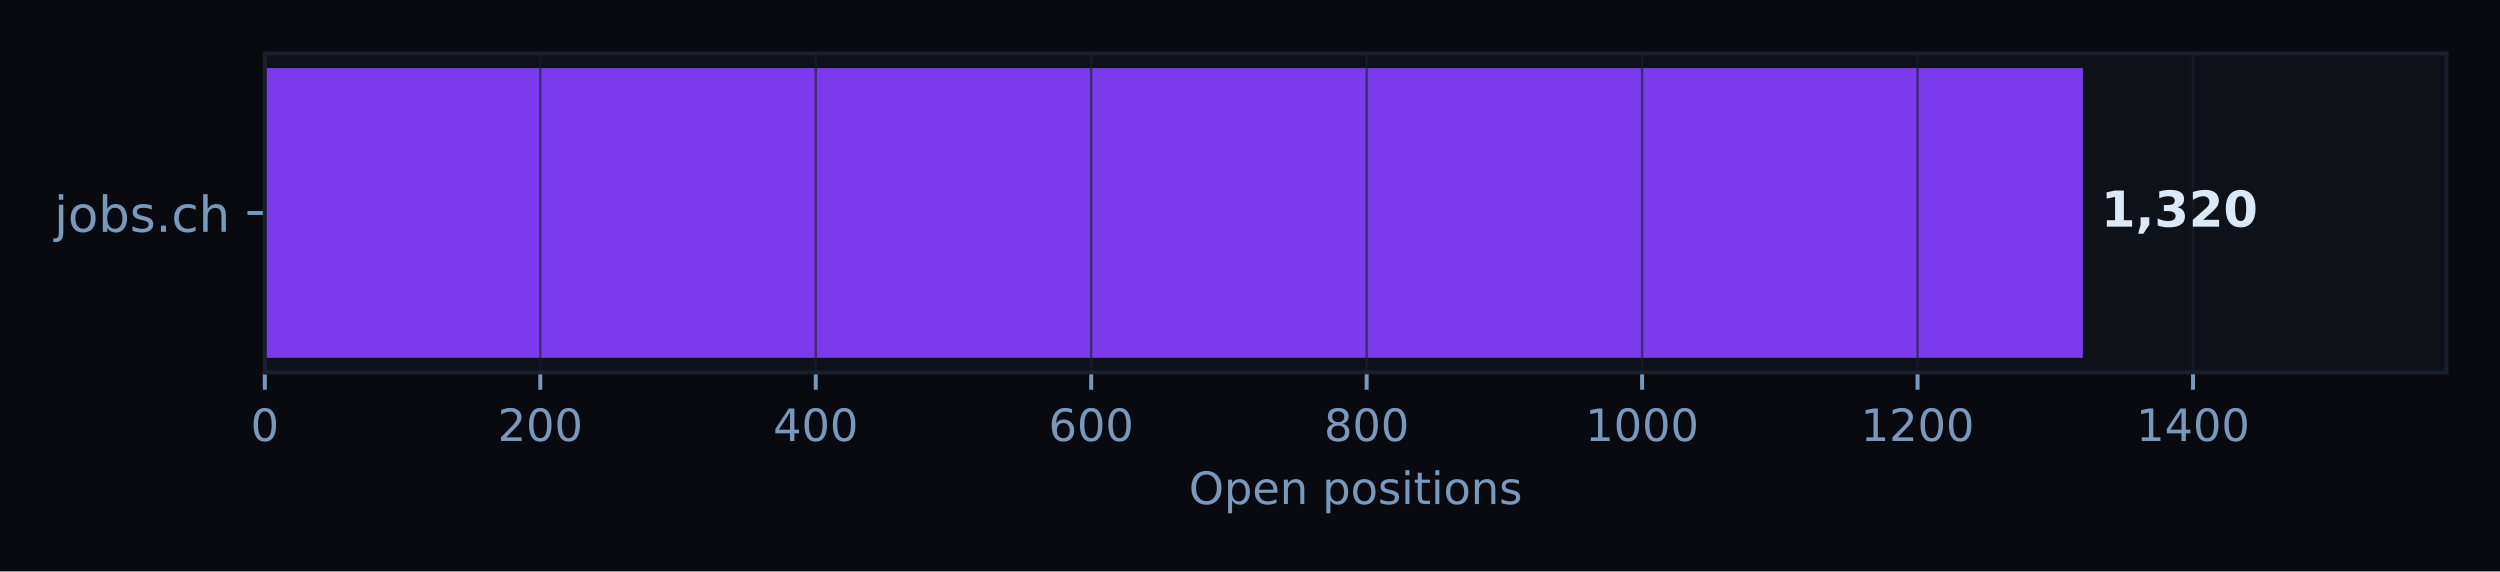
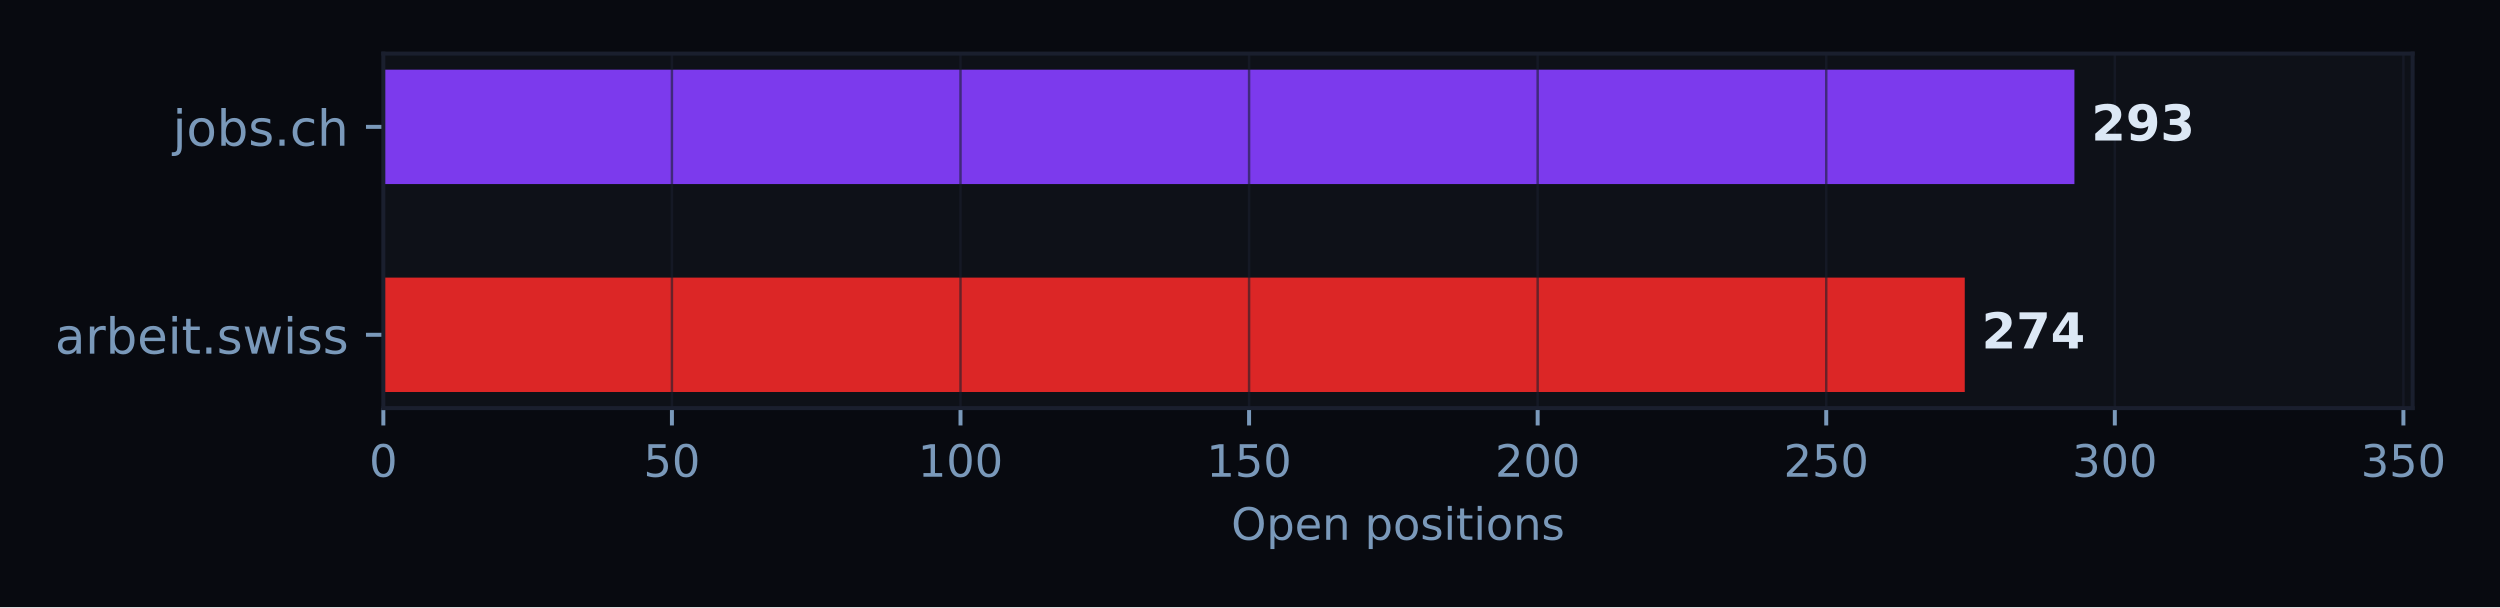
- <svg xmlns="http://www.w3.org/2000/svg" xmlns:xlink="http://www.w3.org/1999/xlink" width="504pt" height="115.2pt" viewBox="0 0 504 115.2" version="1.1">
+ <svg xmlns="http://www.w3.org/2000/svg" xmlns:xlink="http://www.w3.org/1999/xlink" width="504pt" height="122.4pt" viewBox="0 0 504 122.4" version="1.1">
  <defs>
    <style type="text/css">*{stroke-linejoin: round; stroke-linecap: butt}</style>
  </defs>
  <g id="figure_1">
    <g id="patch_1">
-       <path d="M 0 115.2  L 504 115.2  L 504 0  L 0 0  z " style="fill: #080a10" />
+       <path d="M 0 122.4  L 504 122.4  L 504 0  L 0 0  z " style="fill: #080a10" />
    </g>
    <g id="axes_1">
      <g id="patch_2">
-         <path d="M 53.391 75.073  L 493.2 75.073  L 493.2 10.8  L 53.391 10.8  z " style="fill: #0e1118" />
+         <path d="M 77.282 82.273  L 486.387 82.273  L 486.387 10.8  L 77.282 10.8  z " style="fill: #0e1118" />
      </g>
      <g id="patch_3">
-         <path d="M 53.391 13.721  L 419.898 13.721  L 419.898 72.151  L 53.391 72.151  z " clip-path="url(#p3596b817c5)" style="fill: #7c3aed" />
+         <path d="M 77.282 14.049  L 418.202 14.049  L 418.202 37.104  L 77.282 37.104  z " clip-path="url(#p05fef29b63)" style="fill: #7c3aed" />
+       </g>
+       <g id="patch_4">
+         <path d="M 77.282 55.968  L 396.095 55.968  L 396.095 79.024  L 77.282 79.024  z " clip-path="url(#p05fef29b63)" style="fill: #dc2626" />
      </g>
      <g id="matplotlib.axis_1">
        <g id="xtick_1">
          <g id="line2d_1">
-             <path d="M 53.391 75.073  L 53.391 10.8  " clip-path="url(#p3596b817c5)" style="fill: none; stroke: #1a1f2e; stroke-opacity: 0.6; stroke-width: 0.5; stroke-linecap: square" />
+             <path d="M 77.282 82.273  L 77.282 10.8  " clip-path="url(#p05fef29b63)" style="fill: none; stroke: #1a1f2e; stroke-opacity: 0.6; stroke-width: 0.5; stroke-linecap: square" />
          </g>
          <g id="line2d_2">
            <defs>
              <path id="mff3be124f5" d="M 0 0  L 0 3.5  " style="stroke: #7a99ba; stroke-width: 0.8" />
            </defs>
            <g>
-               <use xlink:href="#mff3be124f5" x="53.391" y="75.073" style="fill: #7a99ba; stroke: #7a99ba; stroke-width: 0.8" />
+               <use xlink:href="#mff3be124f5" x="77.282" y="82.273" style="fill: #7a99ba; stroke: #7a99ba; stroke-width: 0.8" />
            </g>
          </g>
          <g id="text_1">
-             <g style="fill: #7a99ba" transform="translate(50.52778 88.91132) scale(0.09 -0.09)">
+             <g style="fill: #7a99ba" transform="translate(74.41869 96.11132) scale(0.09 -0.09)">
              <defs>
                <path id="DejaVuSans-30" d="M 2034 4250  Q 1547 4250 1301 3770  Q 1056 3291 1056 2328  Q 1056 1369 1301 889  Q 1547 409 2034 409  Q 2525 409 2770 889  Q 3016 1369 3016 2328  Q 3016 3291 2770 3770  Q 2525 4250 2034 4250  z M 2034 4750  Q 2819 4750 3233 4129  Q 3647 3509 3647 2328  Q 3647 1150 3233 529  Q 2819 -91 2034 -91  Q 1250 -91 836 529  Q 422 1150 422 2328  Q 422 3509 836 4129  Q 1250 4750 2034 4750  z " transform="scale(0.015625)" />
              </defs>
              <use xlink:href="#DejaVuSans-30" />
            </g>
          </g>
        </g>
        <g id="xtick_2">
          <g id="line2d_3">
-             <path d="M 108.922 75.073  L 108.922 10.8  " clip-path="url(#p3596b817c5)" style="fill: none; stroke: #1a1f2e; stroke-opacity: 0.6; stroke-width: 0.5; stroke-linecap: square" />
+             <path d="M 135.459 82.273  L 135.459 10.8  " clip-path="url(#p05fef29b63)" style="fill: none; stroke: #1a1f2e; stroke-opacity: 0.6; stroke-width: 0.5; stroke-linecap: square" />
          </g>
          <g id="line2d_4">
            <g>
-               <use xlink:href="#mff3be124f5" x="108.922" y="75.073" style="fill: #7a99ba; stroke: #7a99ba; stroke-width: 0.8" />
+               <use xlink:href="#mff3be124f5" x="135.459" y="82.273" style="fill: #7a99ba; stroke: #7a99ba; stroke-width: 0.8" />
            </g>
          </g>
          <g id="text_2">
-             <g style="fill: #7a99ba" transform="translate(100.333 88.91132) scale(0.09 -0.09)">
+             <g style="fill: #7a99ba" transform="translate(129.7331 96.11132) scale(0.09 -0.09)">
+               <defs>
+                 <path id="DejaVuSans-35" d="M 691 4666  L 3169 4666  L 3169 4134  L 1269 4134  L 1269 2991  Q 1406 3038 1543 3061  Q 1681 3084 1819 3084  Q 2600 3084 3056 2656  Q 3513 2228 3513 1497  Q 3513 744 3044 326  Q 2575 -91 1722 -91  Q 1428 -91 1123 -41  Q 819 9 494 109  L 494 744  Q 775 591 1075 516  Q 1375 441 1709 441  Q 2250 441 2565 725  Q 2881 1009 2881 1497  Q 2881 1984 2565 2268  Q 2250 2553 1709 2553  Q 1456 2553 1204 2497  Q 953 2441 691 2322  L 691 4666  z " transform="scale(0.015625)" />
+               </defs>
+               <use xlink:href="#DejaVuSans-35" />
+               <use xlink:href="#DejaVuSans-30" x="63.623" />
+             </g>
+           </g>
+         </g>
+         <g id="xtick_3">
+           <g id="line2d_5">
+             <path d="M 193.637 82.273  L 193.637 10.8  " clip-path="url(#p05fef29b63)" style="fill: none; stroke: #1a1f2e; stroke-opacity: 0.6; stroke-width: 0.5; stroke-linecap: square" />
+           </g>
+           <g id="line2d_6">
+             <g>
+               <use xlink:href="#mff3be124f5" x="193.637" y="82.273" style="fill: #7a99ba; stroke: #7a99ba; stroke-width: 0.8" />
+             </g>
+           </g>
+           <g id="text_3">
+             <g style="fill: #7a99ba" transform="translate(185.0476 96.11132) scale(0.09 -0.09)">
+               <defs>
+                 <path id="DejaVuSans-31" d="M 794 531  L 1825 531  L 1825 4091  L 703 3866  L 703 4441  L 1819 4666  L 2450 4666  L 2450 531  L 3481 531  L 3481 0  L 794 0  L 794 531  z " transform="scale(0.015625)" />
+               </defs>
+               <use xlink:href="#DejaVuSans-31" />
+               <use xlink:href="#DejaVuSans-30" x="63.623" />
+               <use xlink:href="#DejaVuSans-30" x="127.246" />
+             </g>
+           </g>
+         </g>
+         <g id="xtick_4">
+           <g id="line2d_7">
+             <path d="M 251.815 82.273  L 251.815 10.8  " clip-path="url(#p05fef29b63)" style="fill: none; stroke: #1a1f2e; stroke-opacity: 0.6; stroke-width: 0.5; stroke-linecap: square" />
+           </g>
+           <g id="line2d_8">
+             <g>
+               <use xlink:href="#mff3be124f5" x="251.815" y="82.273" style="fill: #7a99ba; stroke: #7a99ba; stroke-width: 0.8" />
+             </g>
+           </g>
+           <g id="text_4">
+             <g style="fill: #7a99ba" transform="translate(243.2252 96.11132) scale(0.09 -0.09)">
+               <use xlink:href="#DejaVuSans-31" />
+               <use xlink:href="#DejaVuSans-35" x="63.623" />
+               <use xlink:href="#DejaVuSans-30" x="127.246" />
+             </g>
+           </g>
+         </g>
+         <g id="xtick_5">
+           <g id="line2d_9">
+             <path d="M 309.992 82.273  L 309.992 10.8  " clip-path="url(#p05fef29b63)" style="fill: none; stroke: #1a1f2e; stroke-opacity: 0.6; stroke-width: 0.5; stroke-linecap: square" />
+           </g>
+           <g id="line2d_10">
+             <g>
+               <use xlink:href="#mff3be124f5" x="309.992" y="82.273" style="fill: #7a99ba; stroke: #7a99ba; stroke-width: 0.8" />
+             </g>
+           </g>
+           <g id="text_5">
+             <g style="fill: #7a99ba" transform="translate(301.4028 96.11132) scale(0.09 -0.09)">
              <defs>
                <path id="DejaVuSans-32" d="M 1228 531  L 3431 531  L 3431 0  L 469 0  L 469 531  Q 828 903 1448 1529  Q 2069 2156 2228 2338  Q 2531 2678 2651 2914  Q 2772 3150 2772 3378  Q 2772 3750 2511 3984  Q 2250 4219 1831 4219  Q 1534 4219 1204 4116  Q 875 4013 500 3803  L 500 4441  Q 881 4594 1212 4672  Q 1544 4750 1819 4750  Q 2544 4750 2975 4387  Q 3406 4025 3406 3419  Q 3406 3131 3298 2873  Q 3191 2616 2906 2266  Q 2828 2175 2409 1742  Q 1991 1309 1228 531  z " transform="scale(0.015625)" />
              </defs>
              <use xlink:href="#DejaVuSans-32" />
              <use xlink:href="#DejaVuSans-30" x="63.623" />
              <use xlink:href="#DejaVuSans-30" x="127.246" />
            </g>
          </g>
        </g>
-         <g id="xtick_3">
-           <g id="line2d_5">
-             <path d="M 164.454 75.073  L 164.454 10.8  " clip-path="url(#p3596b817c5)" style="fill: none; stroke: #1a1f2e; stroke-opacity: 0.6; stroke-width: 0.5; stroke-linecap: square" />
-           </g>
-           <g id="line2d_6">
-             <g>
-               <use xlink:href="#mff3be124f5" x="164.454" y="75.073" style="fill: #7a99ba; stroke: #7a99ba; stroke-width: 0.8" />
-             </g>
-           </g>
-           <g id="text_3">
-             <g style="fill: #7a99ba" transform="translate(155.8644 88.91132) scale(0.09 -0.09)">
-               <defs>
-                 <path id="DejaVuSans-34" d="M 2419 4116  L 825 1625  L 2419 1625  L 2419 4116  z M 2253 4666  L 3047 4666  L 3047 1625  L 3713 1625  L 3713 1100  L 3047 1100  L 3047 0  L 2419 0  L 2419 1100  L 313 1100  L 313 1709  L 2253 4666  z " transform="scale(0.015625)" />
-               </defs>
-               <use xlink:href="#DejaVuSans-34" />
-               <use xlink:href="#DejaVuSans-30" x="63.623" />
-               <use xlink:href="#DejaVuSans-30" x="127.246" />
-             </g>
-           </g>
-         </g>
-         <g id="xtick_4">
-           <g id="line2d_7">
-             <path d="M 219.985 75.073  L 219.985 10.8  " clip-path="url(#p3596b817c5)" style="fill: none; stroke: #1a1f2e; stroke-opacity: 0.6; stroke-width: 0.5; stroke-linecap: square" />
-           </g>
-           <g id="line2d_8">
-             <g>
-               <use xlink:href="#mff3be124f5" x="219.985" y="75.073" style="fill: #7a99ba; stroke: #7a99ba; stroke-width: 0.8" />
-             </g>
-           </g>
-           <g id="text_4">
-             <g style="fill: #7a99ba" transform="translate(211.3959 88.91132) scale(0.09 -0.09)">
-               <defs>
-                 <path id="DejaVuSans-36" d="M 2113 2584  Q 1688 2584 1439 2293  Q 1191 2003 1191 1497  Q 1191 994 1439 701  Q 1688 409 2113 409  Q 2538 409 2786 701  Q 3034 994 3034 1497  Q 3034 2003 2786 2293  Q 2538 2584 2113 2584  z M 3366 4563  L 3366 3988  Q 3128 4100 2886 4159  Q 2644 4219 2406 4219  Q 1781 4219 1451 3797  Q 1122 3375 1075 2522  Q 1259 2794 1537 2939  Q 1816 3084 2150 3084  Q 2853 3084 3261 2657  Q 3669 2231 3669 1497  Q 3669 778 3244 343  Q 2819 -91 2113 -91  Q 1303 -91 875 529  Q 447 1150 447 2328  Q 447 3434 972 4092  Q 1497 4750 2381 4750  Q 2619 4750 2861 4703  Q 3103 4656 3366 4563  z " transform="scale(0.015625)" />
-               </defs>
-               <use xlink:href="#DejaVuSans-36" />
-               <use xlink:href="#DejaVuSans-30" x="63.623" />
-               <use xlink:href="#DejaVuSans-30" x="127.246" />
-             </g>
-           </g>
-         </g>
-         <g id="xtick_5">
-           <g id="line2d_9">
-             <path d="M 275.517 75.073  L 275.517 10.8  " clip-path="url(#p3596b817c5)" style="fill: none; stroke: #1a1f2e; stroke-opacity: 0.6; stroke-width: 0.5; stroke-linecap: square" />
-           </g>
-           <g id="line2d_10">
-             <g>
-               <use xlink:href="#mff3be124f5" x="275.517" y="75.073" style="fill: #7a99ba; stroke: #7a99ba; stroke-width: 0.8" />
-             </g>
-           </g>
-           <g id="text_5">
-             <g style="fill: #7a99ba" transform="translate(266.9273 88.91132) scale(0.09 -0.09)">
-               <defs>
-                 <path id="DejaVuSans-38" d="M 2034 2216  Q 1584 2216 1326 1975  Q 1069 1734 1069 1313  Q 1069 891 1326 650  Q 1584 409 2034 409  Q 2484 409 2743 651  Q 3003 894 3003 1313  Q 3003 1734 2745 1975  Q 2488 2216 2034 2216  z M 1403 2484  Q 997 2584 770 2862  Q 544 3141 544 3541  Q 544 4100 942 4425  Q 1341 4750 2034 4750  Q 2731 4750 3128 4425  Q 3525 4100 3525 3541  Q 3525 3141 3298 2862  Q 3072 2584 2669 2484  Q 3125 2378 3379 2068  Q 3634 1759 3634 1313  Q 3634 634 3220 271  Q 2806 -91 2034 -91  Q 1263 -91 848 271  Q 434 634 434 1313  Q 434 1759 690 2068  Q 947 2378 1403 2484  z M 1172 3481  Q 1172 3119 1398 2916  Q 1625 2713 2034 2713  Q 2441 2713 2670 2916  Q 2900 3119 2900 3481  Q 2900 3844 2670 4047  Q 2441 4250 2034 4250  Q 1625 4250 1398 4047  Q 1172 3844 1172 3481  z " transform="scale(0.015625)" />
-               </defs>
-               <use xlink:href="#DejaVuSans-38" />
-               <use xlink:href="#DejaVuSans-30" x="63.623" />
-               <use xlink:href="#DejaVuSans-30" x="127.246" />
-             </g>
-           </g>
-         </g>
        <g id="xtick_6">
          <g id="line2d_11">
-             <path d="M 331.048 75.073  L 331.048 10.8  " clip-path="url(#p3596b817c5)" style="fill: none; stroke: #1a1f2e; stroke-opacity: 0.6; stroke-width: 0.5; stroke-linecap: square" />
+             <path d="M 368.17 82.273  L 368.17 10.8  " clip-path="url(#p05fef29b63)" style="fill: none; stroke: #1a1f2e; stroke-opacity: 0.6; stroke-width: 0.5; stroke-linecap: square" />
          </g>
          <g id="line2d_12">
            <g>
-               <use xlink:href="#mff3be124f5" x="331.048" y="75.073" style="fill: #7a99ba; stroke: #7a99ba; stroke-width: 0.8" />
+               <use xlink:href="#mff3be124f5" x="368.17" y="82.273" style="fill: #7a99ba; stroke: #7a99ba; stroke-width: 0.8" />
            </g>
          </g>
          <g id="text_6">
-             <g style="fill: #7a99ba" transform="translate(319.5957 88.91132) scale(0.09 -0.09)">
-               <defs>
-                 <path id="DejaVuSans-31" d="M 794 531  L 1825 531  L 1825 4091  L 703 3866  L 703 4441  L 1819 4666  L 2450 4666  L 2450 531  L 3481 531  L 3481 0  L 794 0  L 794 531  z " transform="scale(0.015625)" />
-               </defs>
-               <use xlink:href="#DejaVuSans-31" />
-               <use xlink:href="#DejaVuSans-30" x="63.623" />
-               <use xlink:href="#DejaVuSans-30" x="127.246" />
-               <use xlink:href="#DejaVuSans-30" x="190.869" />
+             <g style="fill: #7a99ba" transform="translate(359.5803 96.11132) scale(0.09 -0.09)">
+               <use xlink:href="#DejaVuSans-32" />
+               <use xlink:href="#DejaVuSans-35" x="63.623" />
+               <use xlink:href="#DejaVuSans-30" x="127.246" />
            </g>
          </g>
        </g>
        <g id="xtick_7">
          <g id="line2d_13">
-             <path d="M 386.58 75.073  L 386.58 10.8  " clip-path="url(#p3596b817c5)" style="fill: none; stroke: #1a1f2e; stroke-opacity: 0.6; stroke-width: 0.5; stroke-linecap: square" />
+             <path d="M 426.347 82.273  L 426.347 10.8  " clip-path="url(#p05fef29b63)" style="fill: none; stroke: #1a1f2e; stroke-opacity: 0.6; stroke-width: 0.5; stroke-linecap: square" />
          </g>
          <g id="line2d_14">
            <g>
-               <use xlink:href="#mff3be124f5" x="386.58" y="75.073" style="fill: #7a99ba; stroke: #7a99ba; stroke-width: 0.8" />
+               <use xlink:href="#mff3be124f5" x="426.347" y="82.273" style="fill: #7a99ba; stroke: #7a99ba; stroke-width: 0.8" />
            </g>
          </g>
          <g id="text_7">
-             <g style="fill: #7a99ba" transform="translate(375.1271 88.91132) scale(0.09 -0.09)">
-               <use xlink:href="#DejaVuSans-31" />
-               <use xlink:href="#DejaVuSans-32" x="63.623" />
-               <use xlink:href="#DejaVuSans-30" x="127.246" />
-               <use xlink:href="#DejaVuSans-30" x="190.869" />
+             <g style="fill: #7a99ba" transform="translate(417.7579 96.11132) scale(0.09 -0.09)">
+               <defs>
+                 <path id="DejaVuSans-33" d="M 2597 2516  Q 3050 2419 3304 2112  Q 3559 1806 3559 1356  Q 3559 666 3084 287  Q 2609 -91 1734 -91  Q 1441 -91 1130 -33  Q 819 25 488 141  L 488 750  Q 750 597 1062 519  Q 1375 441 1716 441  Q 2309 441 2620 675  Q 2931 909 2931 1356  Q 2931 1769 2642 2001  Q 2353 2234 1838 2234  L 1294 2234  L 1294 2753  L 1863 2753  Q 2328 2753 2575 2939  Q 2822 3125 2822 3475  Q 2822 3834 2567 4026  Q 2313 4219 1838 4219  Q 1578 4219 1281 4162  Q 984 4106 628 3988  L 628 4550  Q 988 4650 1302 4700  Q 1616 4750 1894 4750  Q 2613 4750 3031 4423  Q 3450 4097 3450 3541  Q 3450 3153 3228 2886  Q 3006 2619 2597 2516  z " transform="scale(0.015625)" />
+               </defs>
+               <use xlink:href="#DejaVuSans-33" />
+               <use xlink:href="#DejaVuSans-30" x="63.623" />
+               <use xlink:href="#DejaVuSans-30" x="127.246" />
            </g>
          </g>
        </g>
        <g id="xtick_8">
          <g id="line2d_15">
-             <path d="M 442.111 75.073  L 442.111 10.8  " clip-path="url(#p3596b817c5)" style="fill: none; stroke: #1a1f2e; stroke-opacity: 0.6; stroke-width: 0.5; stroke-linecap: square" />
+             <path d="M 484.525 82.273  L 484.525 10.8  " clip-path="url(#p05fef29b63)" style="fill: none; stroke: #1a1f2e; stroke-opacity: 0.6; stroke-width: 0.5; stroke-linecap: square" />
          </g>
          <g id="line2d_16">
            <g>
-               <use xlink:href="#mff3be124f5" x="442.111" y="75.073" style="fill: #7a99ba; stroke: #7a99ba; stroke-width: 0.8" />
+               <use xlink:href="#mff3be124f5" x="484.525" y="82.273" style="fill: #7a99ba; stroke: #7a99ba; stroke-width: 0.8" />
            </g>
          </g>
          <g id="text_8">
-             <g style="fill: #7a99ba" transform="translate(430.6586 88.91132) scale(0.09 -0.09)">
-               <use xlink:href="#DejaVuSans-31" />
-               <use xlink:href="#DejaVuSans-34" x="63.623" />
-               <use xlink:href="#DejaVuSans-30" x="127.246" />
-               <use xlink:href="#DejaVuSans-30" x="190.869" />
+             <g style="fill: #7a99ba" transform="translate(475.9355 96.11132) scale(0.09 -0.09)">
+               <use xlink:href="#DejaVuSans-33" />
+               <use xlink:href="#DejaVuSans-35" x="63.623" />
+               <use xlink:href="#DejaVuSans-30" x="127.246" />
            </g>
          </g>
        </g>
        <g id="text_9">
-           <g style="fill: #7a99ba" transform="translate(239.6769 101.6216) scale(0.09 -0.09)">
+           <g style="fill: #7a99ba" transform="translate(248.2157 108.8216) scale(0.09 -0.09)">
            <defs>
              <path id="DejaVuSans-4f" d="M 2522 4238  Q 1834 4238 1429 3725  Q 1025 3213 1025 2328  Q 1025 1447 1429 934  Q 1834 422 2522 422  Q 3209 422 3611 934  Q 4013 1447 4013 2328  Q 4013 3213 3611 3725  Q 3209 4238 2522 4238  z M 2522 4750  Q 3503 4750 4090 4092  Q 4678 3434 4678 2328  Q 4678 1225 4090 567  Q 3503 -91 2522 -91  Q 1538 -91 948 565  Q 359 1222 359 2328  Q 359 3434 948 4092  Q 1538 4750 2522 4750  z " transform="scale(0.015625)" />
              <path id="DejaVuSans-70" d="M 1159 525  L 1159 -1331  L 581 -1331  L 581 3500  L 1159 3500  L 1159 2969  Q 1341 3281 1617 3432  Q 1894 3584 2278 3584  Q 2916 3584 3314 3078  Q 3713 2572 3713 1747  Q 3713 922 3314 415  Q 2916 -91 2278 -91  Q 1894 -91 1617 61  Q 1341 213 1159 525  z M 3116 1747  Q 3116 2381 2855 2742  Q 2594 3103 2138 3103  Q 1681 3103 1420 2742  Q 1159 2381 1159 1747  Q 1159 1113 1420 752  Q 1681 391 2138 391  Q 2594 391 2855 752  Q 3116 1113 3116 1747  z " transform="scale(0.015625)" />
              <path id="DejaVuSans-65" d="M 3597 1894  L 3597 1613  L 953 1613  Q 991 1019 1311 708  Q 1631 397 2203 397  Q 2534 397 2845 478  Q 3156 559 3463 722  L 3463 178  Q 3153 47 2828 -22  Q 2503 -91 2169 -91  Q 1331 -91 842 396  Q 353 884 353 1716  Q 353 2575 817 3079  Q 1281 3584 2069 3584  Q 2775 3584 3186 3129  Q 3597 2675 3597 1894  z M 3022 2063  Q 3016 2534 2758 2815  Q 2500 3097 2075 3097  Q 1594 3097 1305 2825  Q 1016 2553 972 2059  L 3022 2063  z " transform="scale(0.015625)" />
              <path id="DejaVuSans-6e" d="M 3513 2113  L 3513 0  L 2938 0  L 2938 2094  Q 2938 2591 2744 2837  Q 2550 3084 2163 3084  Q 1697 3084 1428 2787  Q 1159 2491 1159 1978  L 1159 0  L 581 0  L 581 3500  L 1159 3500  L 1159 2956  Q 1366 3272 1645 3428  Q 1925 3584 2291 3584  Q 2894 3584 3203 3211  Q 3513 2838 3513 2113  z " transform="scale(0.015625)" />
              <path id="DejaVuSans-20" transform="scale(0.015625)" />
              <path id="DejaVuSans-6f" d="M 1959 3097  Q 1497 3097 1228 2736  Q 959 2375 959 1747  Q 959 1119 1226 758  Q 1494 397 1959 397  Q 2419 397 2687 759  Q 2956 1122 2956 1747  Q 2956 2369 2687 2733  Q 2419 3097 1959 3097  z M 1959 3584  Q 2709 3584 3137 3096  Q 3566 2609 3566 1747  Q 3566 888 3137 398  Q 2709 -91 1959 -91  Q 1206 -91 779 398  Q 353 888 353 1747  Q 353 2609 779 3096  Q 1206 3584 1959 3584  z " transform="scale(0.015625)" />
              <path id="DejaVuSans-73" d="M 2834 3397  L 2834 2853  Q 2591 2978 2328 3040  Q 2066 3103 1784 3103  Q 1356 3103 1142 2972  Q 928 2841 928 2578  Q 928 2378 1081 2264  Q 1234 2150 1697 2047  L 1894 2003  Q 2506 1872 2764 1633  Q 3022 1394 3022 966  Q 3022 478 2636 193  Q 2250 -91 1575 -91  Q 1294 -91 989 -36  Q 684 19 347 128  L 347 722  Q 666 556 975 473  Q 1284 391 1588 391  Q 1994 391 2212 530  Q 2431 669 2431 922  Q 2431 1156 2273 1281  Q 2116 1406 1581 1522  L 1381 1569  Q 847 1681 609 1914  Q 372 2147 372 2553  Q 372 3047 722 3315  Q 1072 3584 1716 3584  Q 2034 3584 2315 3537  Q 2597 3491 2834 3397  z " transform="scale(0.015625)" />
              <path id="DejaVuSans-69" d="M 603 3500  L 1178 3500  L 1178 0  L 603 0  L 603 3500  z M 603 4863  L 1178 4863  L 1178 4134  L 603 4134  L 603 4863  z " transform="scale(0.015625)" />
              <path id="DejaVuSans-74" d="M 1172 4494  L 1172 3500  L 2356 3500  L 2356 3053  L 1172 3053  L 1172 1153  Q 1172 725 1289 603  Q 1406 481 1766 481  L 2356 481  L 2356 0  L 1766 0  Q 1100 0 847 248  Q 594 497 594 1153  L 594 3053  L 172 3053  L 172 3500  L 594 3500  L 594 4494  L 1172 4494  z " transform="scale(0.015625)" />
            </defs>
            <use xlink:href="#DejaVuSans-4f" />
            <use xlink:href="#DejaVuSans-70" x="78.711" />
            <use xlink:href="#DejaVuSans-65" x="142.188" />
            <use xlink:href="#DejaVuSans-6e" x="203.711" />
            <use xlink:href="#DejaVuSans-20" x="267.09" />
            <use xlink:href="#DejaVuSans-70" x="298.877" />
            <use xlink:href="#DejaVuSans-6f" x="362.354" />
            <use xlink:href="#DejaVuSans-73" x="423.535" />
            <use xlink:href="#DejaVuSans-69" x="475.635" />
            <use xlink:href="#DejaVuSans-74" x="503.418" />
            <use xlink:href="#DejaVuSans-69" x="542.627" />
            <use xlink:href="#DejaVuSans-6f" x="570.41" />
            <use xlink:href="#DejaVuSans-6e" x="631.592" />
            <use xlink:href="#DejaVuSans-73" x="694.971" />
          </g>
        </g>
      </g>
      <g id="matplotlib.axis_2">
        <g id="ytick_1">
          <g id="line2d_17">
            <defs>
              <path id="mdf66c61492" d="M 0 0  L -3.5 0  " style="stroke: #7a99ba; stroke-width: 0.8" />
            </defs>
            <g>
-               <use xlink:href="#mdf66c61492" x="53.391" y="42.936" style="fill: #7a99ba; stroke: #7a99ba; stroke-width: 0.8" />
+               <use xlink:href="#mdf66c61492" x="77.282" y="25.577" style="fill: #7a99ba; stroke: #7a99ba; stroke-width: 0.8" />
            </g>
          </g>
          <g id="text_10">
-             <g style="fill: #7a99ba" transform="translate(10.92216 46.73558) scale(0.1 -0.1)">
+             <g style="fill: #7a99ba" transform="translate(34.81307 29.37584) scale(0.1 -0.1)">
              <defs>
                <path id="DejaVuSans-6a" d="M 603 3500  L 1178 3500  L 1178 -63  Q 1178 -731 923 -1031  Q 669 -1331 103 -1331  L -116 -1331  L -116 -844  L 38 -844  Q 366 -844 484 -692  Q 603 -541 603 -63  L 603 3500  z M 603 4863  L 1178 4863  L 1178 4134  L 603 4134  L 603 4863  z " transform="scale(0.015625)" />
                <path id="DejaVuSans-62" d="M 3116 1747  Q 3116 2381 2855 2742  Q 2594 3103 2138 3103  Q 1681 3103 1420 2742  Q 1159 2381 1159 1747  Q 1159 1113 1420 752  Q 1681 391 2138 391  Q 2594 391 2855 752  Q 3116 1113 3116 1747  z M 1159 2969  Q 1341 3281 1617 3432  Q 1894 3584 2278 3584  Q 2916 3584 3314 3078  Q 3713 2572 3713 1747  Q 3713 922 3314 415  Q 2916 -91 2278 -91  Q 1894 -91 1617 61  Q 1341 213 1159 525  L 1159 0  L 581 0  L 581 4863  L 1159 4863  L 1159 2969  z " transform="scale(0.015625)" />
                <path id="DejaVuSans-2e" d="M 684 794  L 1344 794  L 1344 0  L 684 0  L 684 794  z " transform="scale(0.015625)" />
                <path id="DejaVuSans-63" d="M 3122 3366  L 3122 2828  Q 2878 2963 2633 3030  Q 2388 3097 2138 3097  Q 1578 3097 1268 2742  Q 959 2388 959 1747  Q 959 1106 1268 751  Q 1578 397 2138 397  Q 2388 397 2633 464  Q 2878 531 3122 666  L 3122 134  Q 2881 22 2623 -34  Q 2366 -91 2075 -91  Q 1284 -91 818 406  Q 353 903 353 1747  Q 353 2603 823 3093  Q 1294 3584 2113 3584  Q 2378 3584 2631 3529  Q 2884 3475 3122 3366  z " transform="scale(0.015625)" />
                <path id="DejaVuSans-68" d="M 3513 2113  L 3513 0  L 2938 0  L 2938 2094  Q 2938 2591 2744 2837  Q 2550 3084 2163 3084  Q 1697 3084 1428 2787  Q 1159 2491 1159 1978  L 1159 0  L 581 0  L 581 4863  L 1159 4863  L 1159 2956  Q 1366 3272 1645 3428  Q 1925 3584 2291 3584  Q 2894 3584 3203 3211  Q 3513 2838 3513 2113  z " transform="scale(0.015625)" />
              </defs>
              <use xlink:href="#DejaVuSans-6a" />
              <use xlink:href="#DejaVuSans-6f" x="27.783" />
              <use xlink:href="#DejaVuSans-62" x="88.965" />
              <use xlink:href="#DejaVuSans-73" x="152.441" />
              <use xlink:href="#DejaVuSans-2e" x="204.541" />
              <use xlink:href="#DejaVuSans-63" x="236.328" />
              <use xlink:href="#DejaVuSans-68" x="291.309" />
            </g>
          </g>
        </g>
-       </g>
-       <g id="patch_4">
-         <path d="M 53.391 75.073  L 53.391 10.8  " style="fill: none; stroke: #1a1f2e; stroke-width: 0.8; stroke-linejoin: miter; stroke-linecap: square" />
+         <g id="ytick_2">
+           <g id="line2d_18">
+             <g>
+               <use xlink:href="#mdf66c61492" x="77.282" y="67.496" style="fill: #7a99ba; stroke: #7a99ba; stroke-width: 0.8" />
+             </g>
+           </g>
+           <g id="text_11">
+             <g style="fill: #7a99ba" transform="translate(11.08026 71.29533) scale(0.1 -0.1)">
+               <defs>
+                 <path id="DejaVuSans-61" d="M 2194 1759  Q 1497 1759 1228 1600  Q 959 1441 959 1056  Q 959 750 1161 570  Q 1363 391 1709 391  Q 2188 391 2477 730  Q 2766 1069 2766 1631  L 2766 1759  L 2194 1759  z M 3341 1997  L 3341 0  L 2766 0  L 2766 531  Q 2569 213 2275 61  Q 1981 -91 1556 -91  Q 1019 -91 701 211  Q 384 513 384 1019  Q 384 1609 779 1909  Q 1175 2209 1959 2209  L 2766 2209  L 2766 2266  Q 2766 2663 2505 2880  Q 2244 3097 1772 3097  Q 1472 3097 1187 3025  Q 903 2953 641 2809  L 641 3341  Q 956 3463 1253 3523  Q 1550 3584 1831 3584  Q 2591 3584 2966 3190  Q 3341 2797 3341 1997  z " transform="scale(0.015625)" />
+                 <path id="DejaVuSans-72" d="M 2631 2963  Q 2534 3019 2420 3045  Q 2306 3072 2169 3072  Q 1681 3072 1420 2755  Q 1159 2438 1159 1844  L 1159 0  L 581 0  L 581 3500  L 1159 3500  L 1159 2956  Q 1341 3275 1631 3429  Q 1922 3584 2338 3584  Q 2397 3584 2469 3576  Q 2541 3569 2628 3553  L 2631 2963  z " transform="scale(0.015625)" />
+                 <path id="DejaVuSans-77" d="M 269 3500  L 844 3500  L 1563 769  L 2278 3500  L 2956 3500  L 3675 769  L 4391 3500  L 4966 3500  L 4050 0  L 3372 0  L 2619 2869  L 1863 0  L 1184 0  L 269 3500  z " transform="scale(0.015625)" />
+               </defs>
+               <use xlink:href="#DejaVuSans-61" />
+               <use xlink:href="#DejaVuSans-72" x="61.279" />
+               <use xlink:href="#DejaVuSans-62" x="102.393" />
+               <use xlink:href="#DejaVuSans-65" x="165.869" />
+               <use xlink:href="#DejaVuSans-69" x="227.393" />
+               <use xlink:href="#DejaVuSans-74" x="255.176" />
+               <use xlink:href="#DejaVuSans-2e" x="294.385" />
+               <use xlink:href="#DejaVuSans-73" x="326.172" />
+               <use xlink:href="#DejaVuSans-77" x="378.271" />
+               <use xlink:href="#DejaVuSans-69" x="460.059" />
+               <use xlink:href="#DejaVuSans-73" x="487.842" />
+               <use xlink:href="#DejaVuSans-73" x="539.941" />
+             </g>
+           </g>
+         </g>
      </g>
      <g id="patch_5">
-         <path d="M 493.2 75.073  L 493.2 10.8  " style="fill: none; stroke: #1a1f2e; stroke-width: 0.8; stroke-linejoin: miter; stroke-linecap: square" />
+         <path d="M 77.282 82.273  L 77.282 10.8  " style="fill: none; stroke: #1a1f2e; stroke-width: 0.8; stroke-linejoin: miter; stroke-linecap: square" />
      </g>
      <g id="patch_6">
-         <path d="M 53.391 75.073  L 493.2 75.073  " style="fill: none; stroke: #1a1f2e; stroke-width: 0.8; stroke-linejoin: miter; stroke-linecap: square" />
+         <path d="M 486.387 82.273  L 486.387 10.8  " style="fill: none; stroke: #1a1f2e; stroke-width: 0.8; stroke-linejoin: miter; stroke-linecap: square" />
      </g>
      <g id="patch_7">
-         <path d="M 53.391 10.8  L 493.2 10.8  " style="fill: none; stroke: #1a1f2e; stroke-width: 0.8; stroke-linejoin: miter; stroke-linecap: square" />
-       </g>
-       <g id="text_11">
-         <g style="fill: #dce8f5" transform="translate(423.5636 45.69574) scale(0.1 -0.1)">
+         <path d="M 77.282 82.273  L 486.387 82.273  " style="fill: none; stroke: #1a1f2e; stroke-width: 0.8; stroke-linejoin: miter; stroke-linecap: square" />
+       </g>
+       <g id="patch_8">
+         <path d="M 77.282 10.8  L 486.387 10.8  " style="fill: none; stroke: #1a1f2e; stroke-width: 0.8; stroke-linejoin: miter; stroke-linecap: square" />
+       </g>
+       <g id="text_12">
+         <g style="fill: #dce8f5" transform="translate(421.6116 28.336) scale(0.1 -0.1)">
          <defs>
-             <path id="DejaVuSans-Bold-31" d="M 750 831  L 1813 831  L 1813 3847  L 722 3622  L 722 4441  L 1806 4666  L 2950 4666  L 2950 831  L 4013 831  L 4013 0  L 750 0  L 750 831  z " transform="scale(0.015625)" />
-             <path id="DejaVuSans-Bold-2c" d="M 653 1209  L 1778 1209  L 1778 256  L 1006 -909  L 341 -909  L 653 256  L 653 1209  z " transform="scale(0.015625)" />
+             <path id="DejaVuSans-Bold-32" d="M 1844 884  L 3897 884  L 3897 0  L 506 0  L 506 884  L 2209 2388  Q 2438 2594 2547 2791  Q 2656 2988 2656 3200  Q 2656 3528 2436 3728  Q 2216 3928 1850 3928  Q 1569 3928 1234 3808  Q 900 3688 519 3450  L 519 4475  Q 925 4609 1322 4679  Q 1719 4750 2100 4750  Q 2938 4750 3402 4381  Q 3866 4013 3866 3353  Q 3866 2972 3669 2642  Q 3472 2313 2841 1759  L 1844 884  z " transform="scale(0.015625)" />
+             <path id="DejaVuSans-Bold-39" d="M 641 103  L 641 966  Q 928 831 1190 764  Q 1453 697 1709 697  Q 2247 697 2547 995  Q 2847 1294 2900 1881  Q 2688 1725 2447 1647  Q 2206 1569 1925 1569  Q 1209 1569 770 1986  Q 331 2403 331 3084  Q 331 3838 820 4291  Q 1309 4744 2131 4744  Q 3044 4744 3544 4128  Q 4044 3513 4044 2388  Q 4044 1231 3459 570  Q 2875 -91 1856 -91  Q 1528 -91 1228 -42  Q 928 6 641 103  z M 2125 2350  Q 2441 2350 2600 2554  Q 2759 2759 2759 3169  Q 2759 3575 2600 3781  Q 2441 3988 2125 3988  Q 1809 3988 1650 3781  Q 1491 3575 1491 3169  Q 1491 2759 1650 2554  Q 1809 2350 2125 2350  z " transform="scale(0.015625)" />
            <path id="DejaVuSans-Bold-33" d="M 2981 2516  Q 3453 2394 3698 2092  Q 3944 1791 3944 1325  Q 3944 631 3412 270  Q 2881 -91 1863 -91  Q 1503 -91 1142 -33  Q 781 25 428 141  L 428 1069  Q 766 900 1098 814  Q 1431 728 1753 728  Q 2231 728 2486 893  Q 2741 1059 2741 1369  Q 2741 1688 2480 1852  Q 2219 2016 1709 2016  L 1228 2016  L 1228 2791  L 1734 2791  Q 2188 2791 2409 2933  Q 2631 3075 2631 3366  Q 2631 3634 2415 3781  Q 2200 3928 1806 3928  Q 1516 3928 1219 3862  Q 922 3797 628 3669  L 628 4550  Q 984 4650 1334 4700  Q 1684 4750 2022 4750  Q 2931 4750 3382 4451  Q 3834 4153 3834 3553  Q 3834 3144 3618 2883  Q 3403 2622 2981 2516  z " transform="scale(0.015625)" />
-             <path id="DejaVuSans-Bold-32" d="M 1844 884  L 3897 884  L 3897 0  L 506 0  L 506 884  L 2209 2388  Q 2438 2594 2547 2791  Q 2656 2988 2656 3200  Q 2656 3528 2436 3728  Q 2216 3928 1850 3928  Q 1569 3928 1234 3808  Q 900 3688 519 3450  L 519 4475  Q 925 4609 1322 4679  Q 1719 4750 2100 4750  Q 2938 4750 3402 4381  Q 3866 4013 3866 3353  Q 3866 2972 3669 2642  Q 3472 2313 2841 1759  L 1844 884  z " transform="scale(0.015625)" />
-             <path id="DejaVuSans-Bold-30" d="M 2944 2338  Q 2944 3213 2780 3570  Q 2616 3928 2228 3928  Q 1841 3928 1675 3570  Q 1509 3213 1509 2338  Q 1509 1453 1675 1090  Q 1841 728 2228 728  Q 2613 728 2778 1090  Q 2944 1453 2944 2338  z M 4147 2328  Q 4147 1169 3647 539  Q 3147 -91 2228 -91  Q 1306 -91 806 539  Q 306 1169 306 2328  Q 306 3491 806 4120  Q 1306 4750 2228 4750  Q 3147 4750 3647 4120  Q 4147 3491 4147 2328  z " transform="scale(0.015625)" />
          </defs>
-           <use xlink:href="#DejaVuSans-Bold-31" />
-           <use xlink:href="#DejaVuSans-Bold-2c" x="69.58" />
-           <use xlink:href="#DejaVuSans-Bold-33" x="107.568" />
-           <use xlink:href="#DejaVuSans-Bold-32" x="177.148" />
-           <use xlink:href="#DejaVuSans-Bold-30" x="246.729" />
+           <use xlink:href="#DejaVuSans-Bold-32" />
+           <use xlink:href="#DejaVuSans-Bold-39" x="69.58" />
+           <use xlink:href="#DejaVuSans-Bold-33" x="139.16" />
+         </g>
+       </g>
+       <g id="text_13">
+         <g style="fill: #dce8f5" transform="translate(399.5042 70.25548) scale(0.1 -0.1)">
+           <defs>
+             <path id="DejaVuSans-Bold-37" d="M 428 4666  L 3944 4666  L 3944 3988  L 2125 0  L 953 0  L 2675 3781  L 428 3781  L 428 4666  z " transform="scale(0.015625)" />
+             <path id="DejaVuSans-Bold-34" d="M 2356 3675  L 1038 1722  L 2356 1722  L 2356 3675  z M 2156 4666  L 3494 4666  L 3494 1722  L 4159 1722  L 4159 850  L 3494 850  L 3494 0  L 2356 0  L 2356 850  L 288 850  L 288 1881  L 2156 4666  z " transform="scale(0.015625)" />
+           </defs>
+           <use xlink:href="#DejaVuSans-Bold-32" />
+           <use xlink:href="#DejaVuSans-Bold-37" x="69.58" />
+           <use xlink:href="#DejaVuSans-Bold-34" x="139.16" />
        </g>
      </g>
    </g>
  </g>
  <defs>
-     <clipPath id="p3596b817c5">
-       <rect x="53.391" y="10.8" width="439.809" height="64.273" />
+     <clipPath id="p05fef29b63">
+       <rect x="77.282" y="10.8" width="409.105" height="71.473" />
    </clipPath>
  </defs>
</svg>
